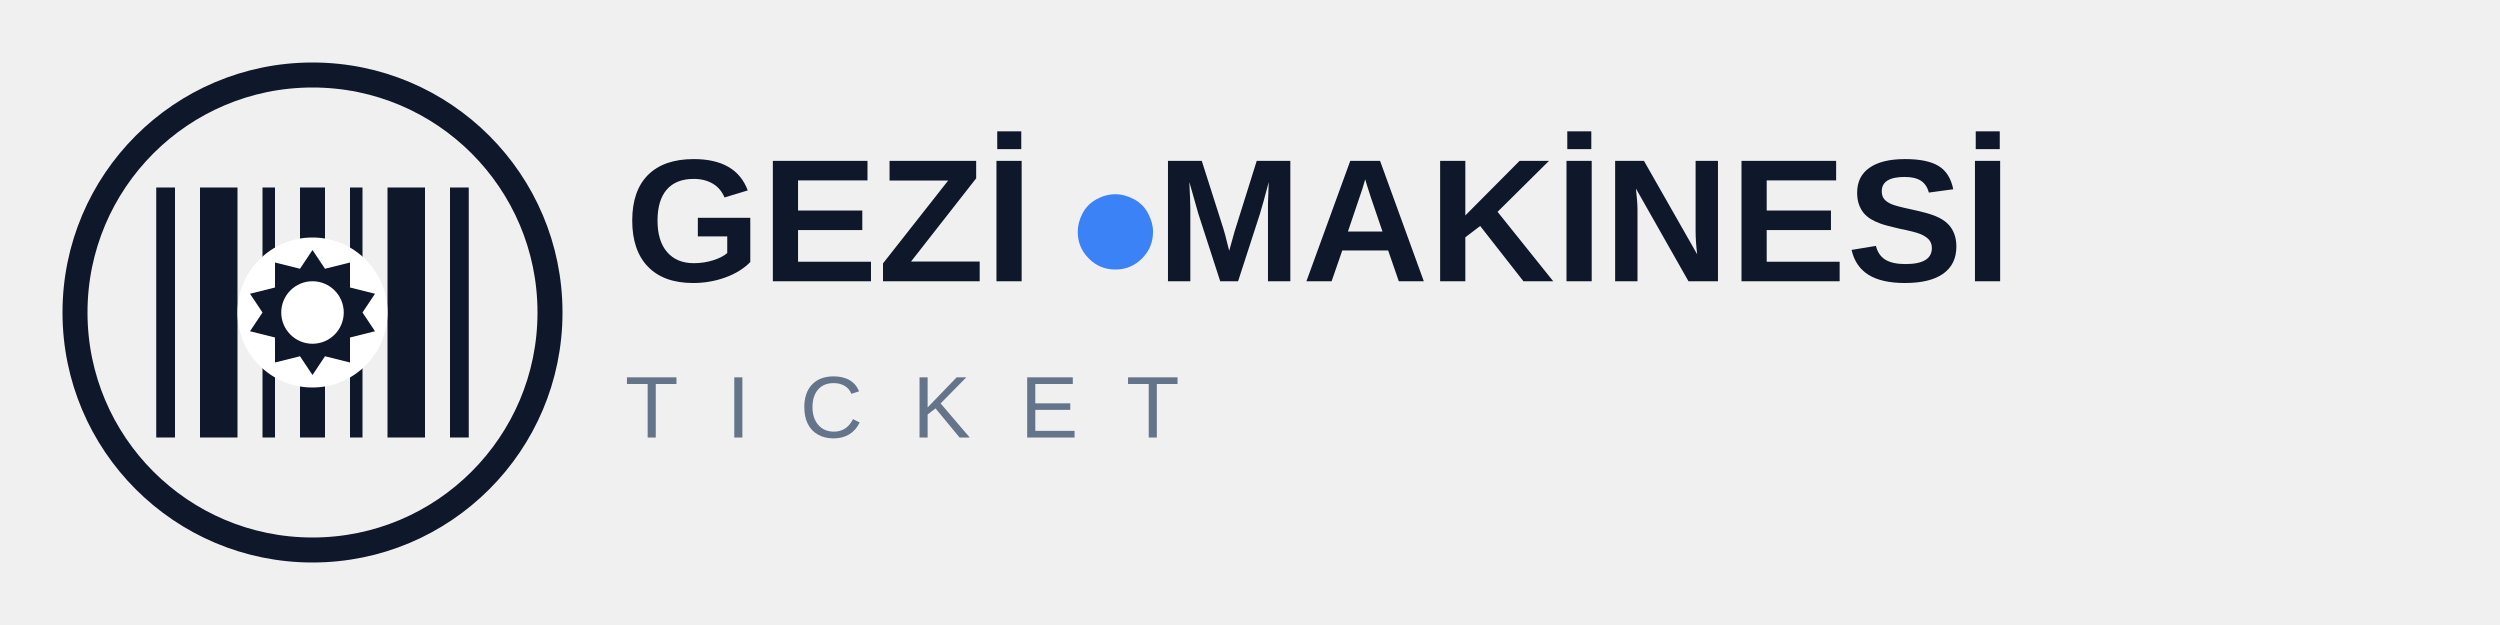
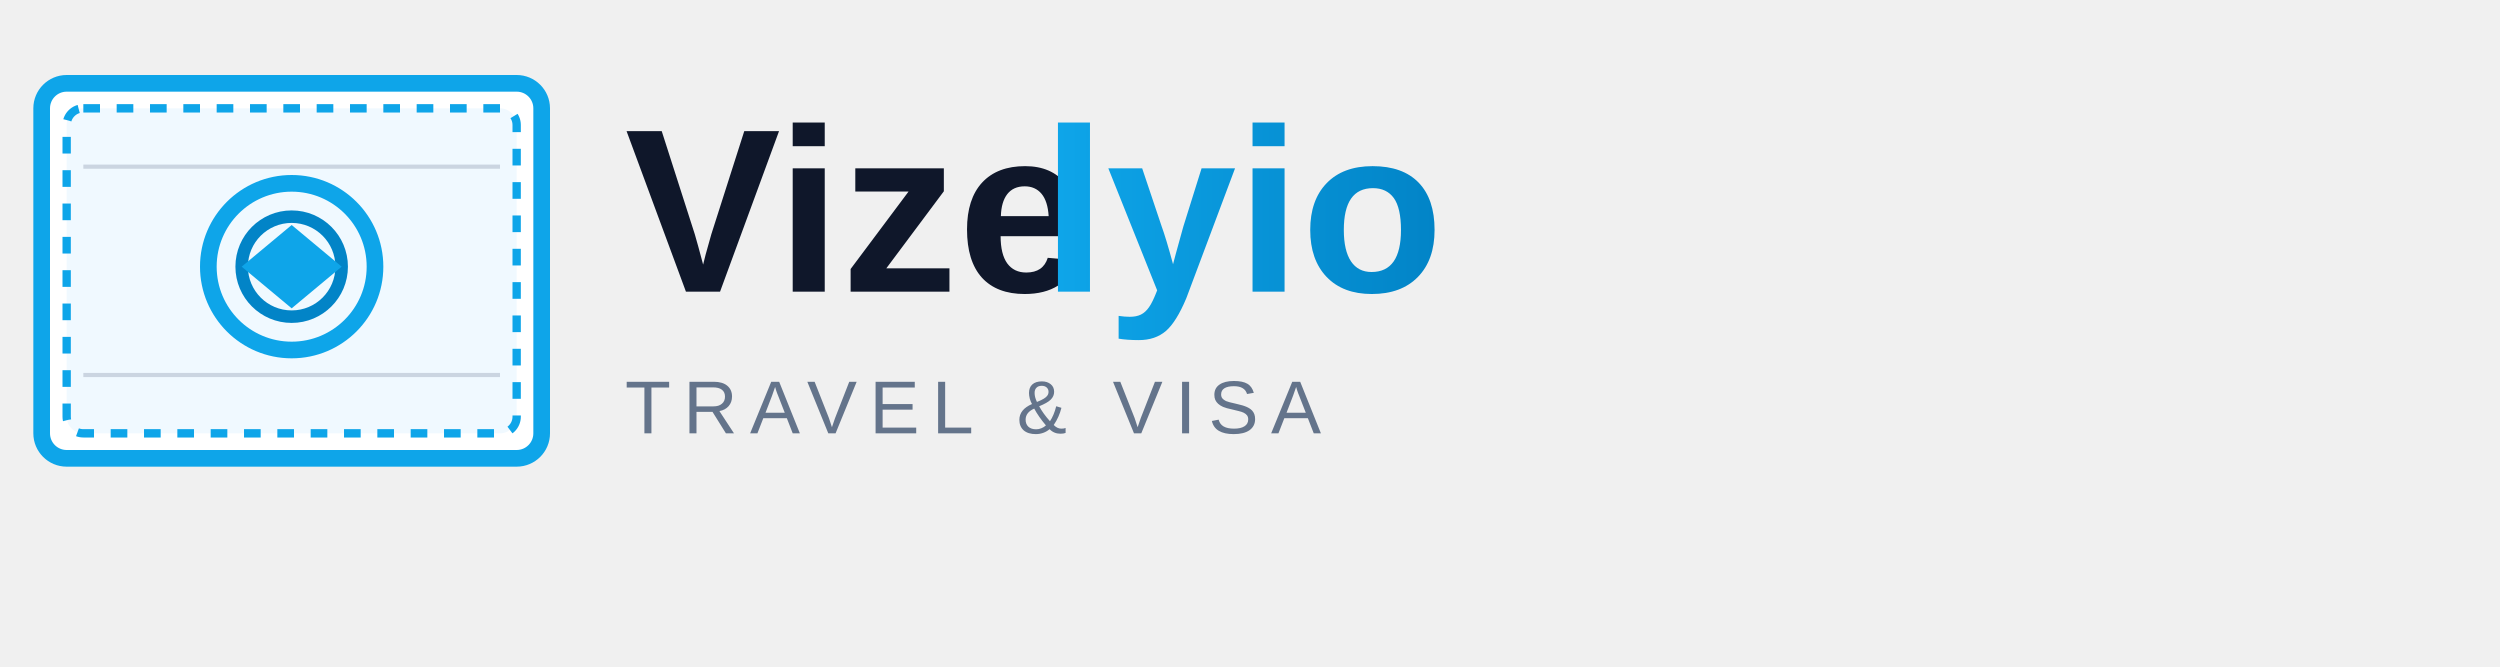
- <svg xmlns="http://www.w3.org/2000/svg" viewBox="0 0 400 100">
+ <svg xmlns="http://www.w3.org/2000/svg" viewBox="0 0 300 80" width="300" height="80">
  <defs>
-     <style>
-       .text { font-family: Arial, sans-serif; font-weight: bold; fill: #0f172a; }
-       .subtitle { font-family: Arial, sans-serif; font-size: 14px; fill: #64748b; letter-spacing: 2px; }
-     </style>
+     <linearGradient id="grad" x1="0%" y1="0%" x2="100%" y2="0%">
+       <stop offset="0%" style="stop-color:#0ea5e9;stop-opacity:1" />
+       <stop offset="100%" style="stop-color:#0284c7;stop-opacity:1" />
+     </linearGradient>
  </defs>
-   <g transform="translate(10, 10)">
-     <circle cx="40" cy="40" r="38" fill="none" stroke="#0f172a" stroke-width="4" />
-     <rect x="15" y="20" width="3" height="40" fill="#0f172a" />
-     <rect x="22" y="20" width="6" height="40" fill="#0f172a" />
-     <rect x="32" y="20" width="2" height="40" fill="#0f172a" />
-     <rect x="38" y="20" width="4" height="40" fill="#0f172a" />
-     <rect x="46" y="20" width="2" height="40" fill="#0f172a" />
-     <rect x="52" y="20" width="6" height="40" fill="#0f172a" />
-     <rect x="62" y="20" width="3" height="40" fill="#0f172a" />
-     <circle cx="40" cy="40" r="12" fill="white" />
-     <path d="M40 30 L42 33 L46 32 L46 36 L50 37 L48 40 L50 43 L46 44 L46 48 L42 47 L40 50 L38 47 L34 48 L34 44 L30 43 L32 40 L30 37 L34 36 L34 32 L38 33 Z" fill="#0f172a" />
-     <circle cx="40" cy="40" r="5" fill="white" />
+   <g transform="translate(5, 5)">
+     <rect x="0" y="5" width="60" height="45" rx="3" fill="white" stroke="#0ea5e9" stroke-width="2" />
+     <rect x="3" y="8" width="54" height="39" rx="2" fill="#f0f9ff" stroke="#0ea5e9" stroke-width="1" stroke-dasharray="2,2" />
+     <circle cx="30" cy="27" r="10" fill="none" stroke="#0ea5e9" stroke-width="2" />
+     <circle cx="30" cy="27" r="6" fill="none" stroke="#0284c7" stroke-width="1.5" />
+     <path d="M24,27 L30,22 L36,27 L30,32 Z" fill="#0ea5e9" />
+     <line x1="5" y1="15" x2="55" y2="15" stroke="#cbd5e1" stroke-width="0.5" />
+     <line x1="5" y1="40" x2="55" y2="40" stroke="#cbd5e1" stroke-width="0.5" />
  </g>
-   <text x="100" y="45" class="text" font-size="28">GEZİ</text>
-   <text x="100" y="45" class="text" font-size="28" dx="70">
-     <tspan fill="#3b82f6">●</tspan>
-   </text>
-   <text x="185" y="45" class="text" font-size="28">MAKİNESİ</text>
-   <text x="100" y="70" class="subtitle">T I C K E T</text>
+   <text x="75" y="35" font-family="Arial, sans-serif" font-size="28" font-weight="bold" fill="#0f172a">Vize</text>
+   <text x="75" y="35" font-family="Arial, sans-serif" font-size="28" font-weight="bold" fill="url(#grad)" dx="50">lyio</text>
+   <text x="75" y="52" font-family="Arial, sans-serif" font-size="9" font-weight="500" fill="#64748b" letter-spacing="1.5">TRAVEL &amp; VISA</text>
</svg>
